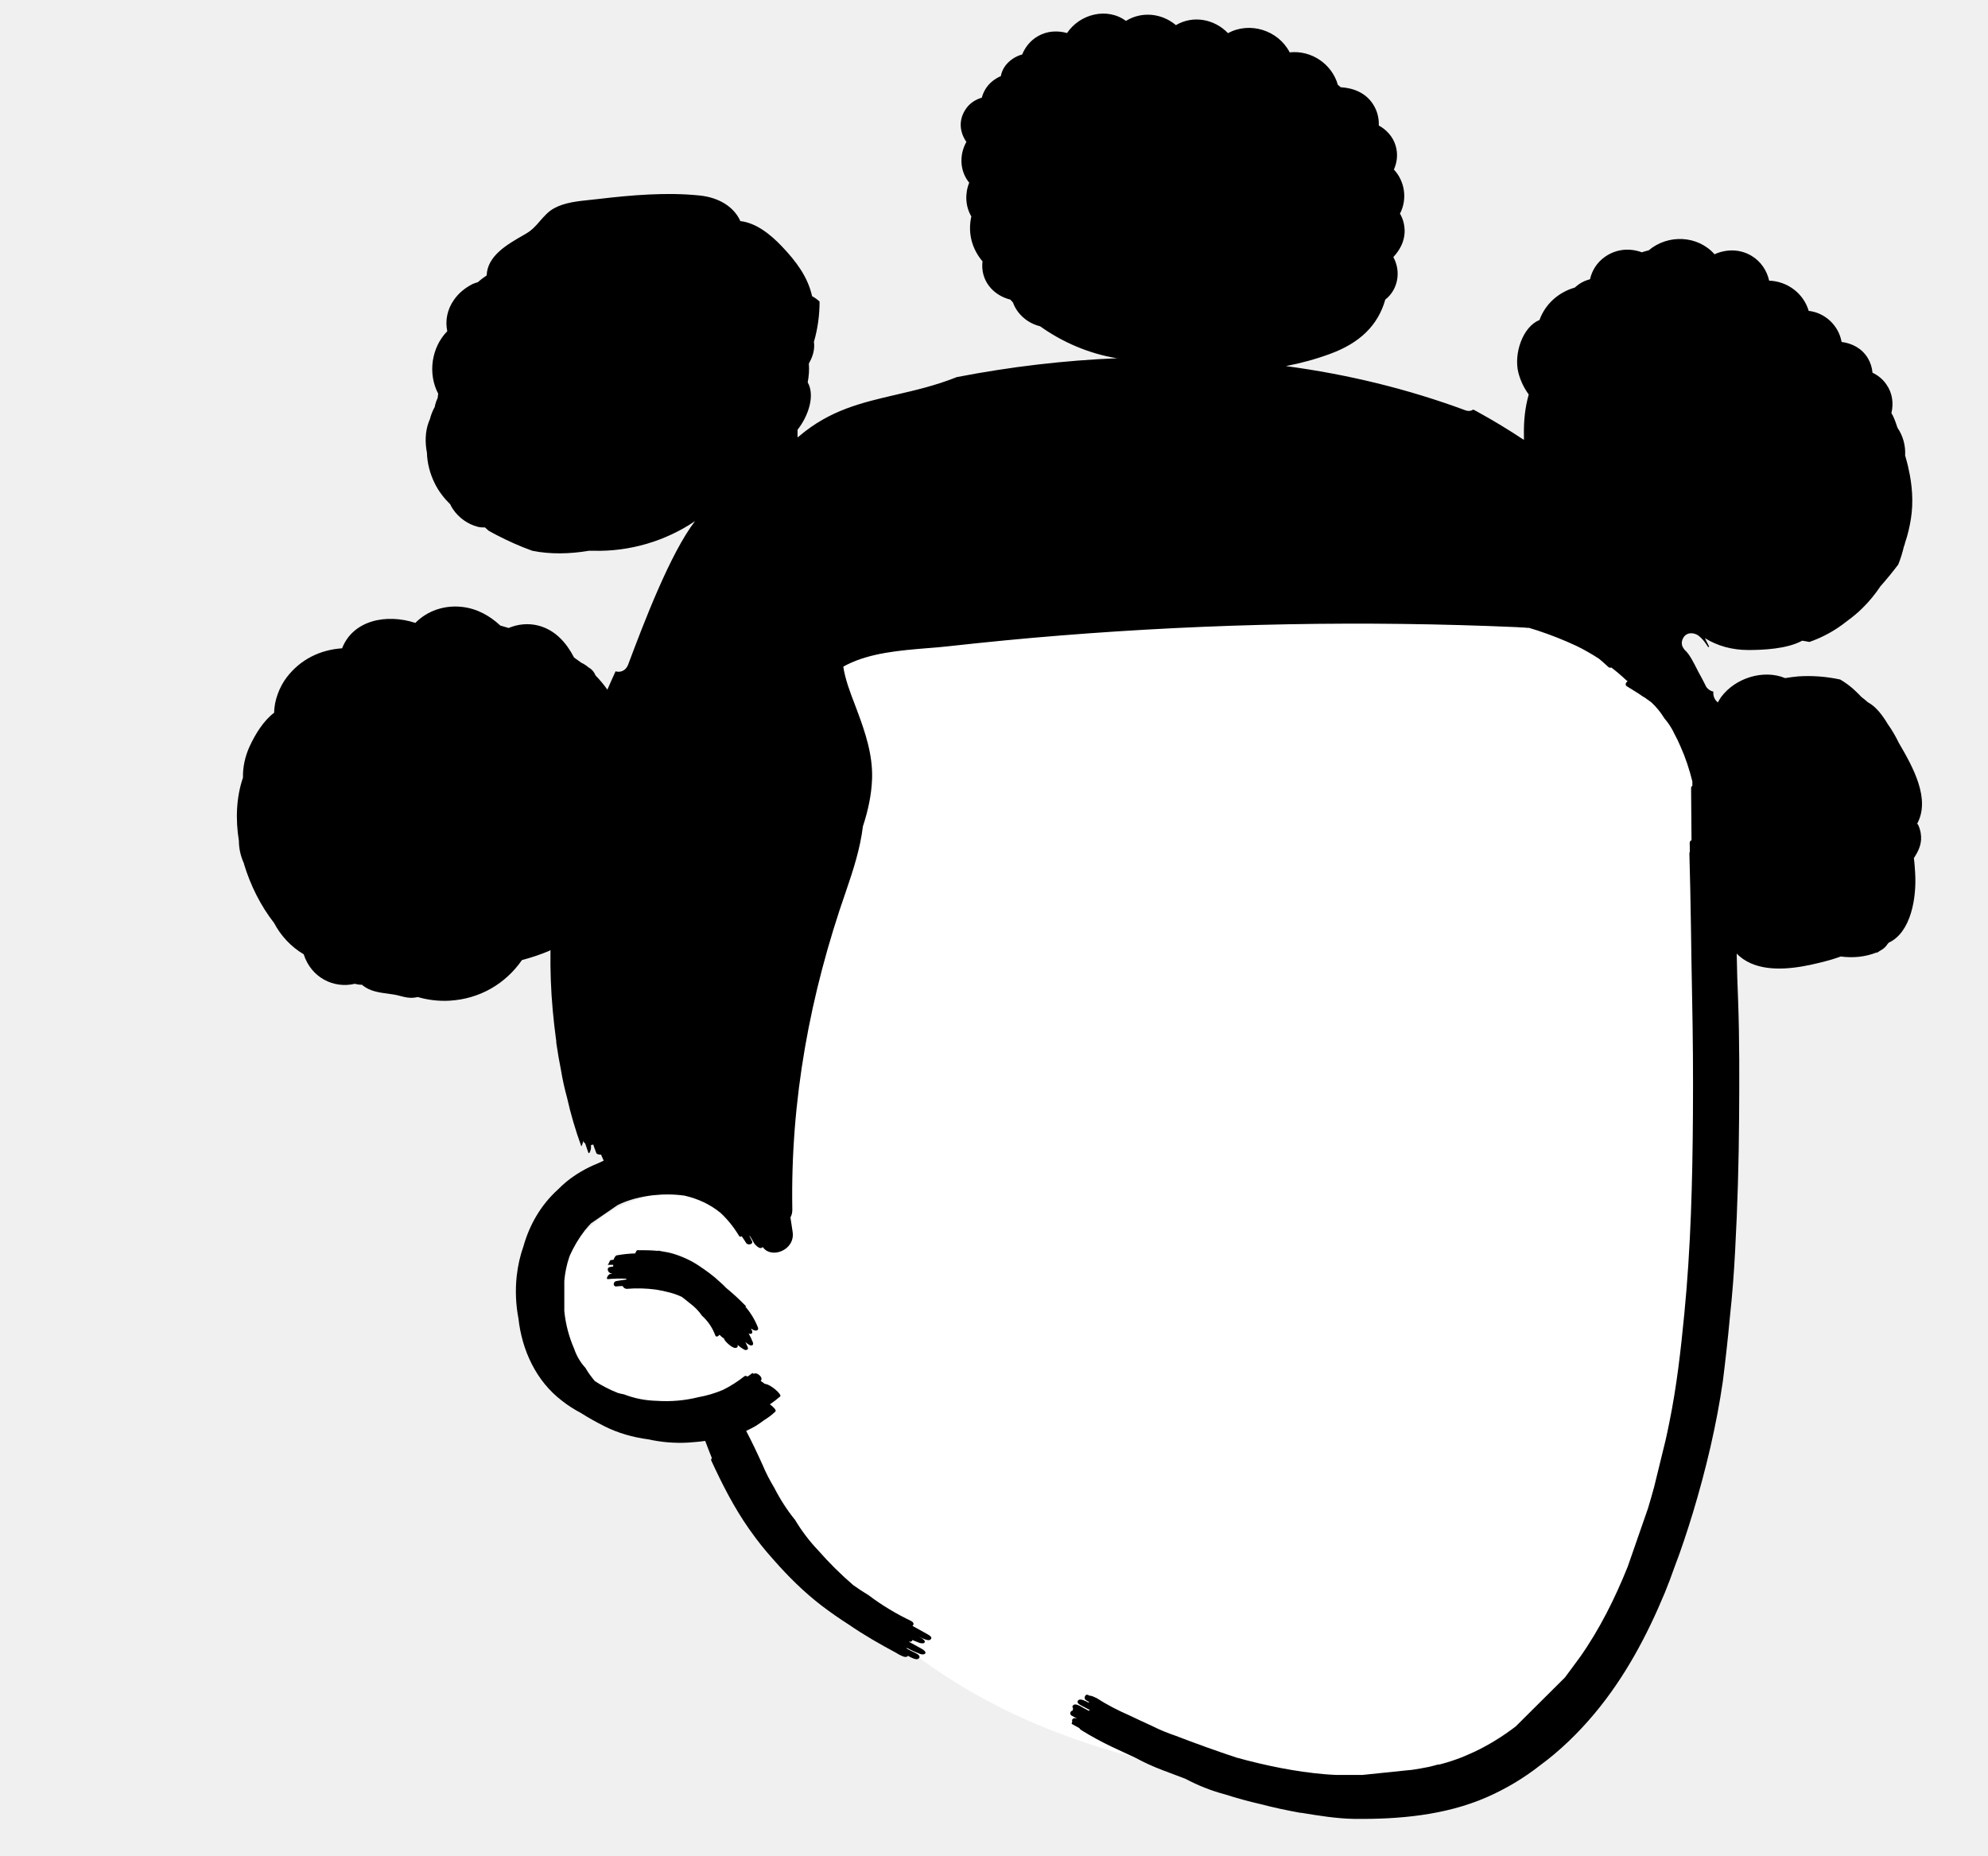
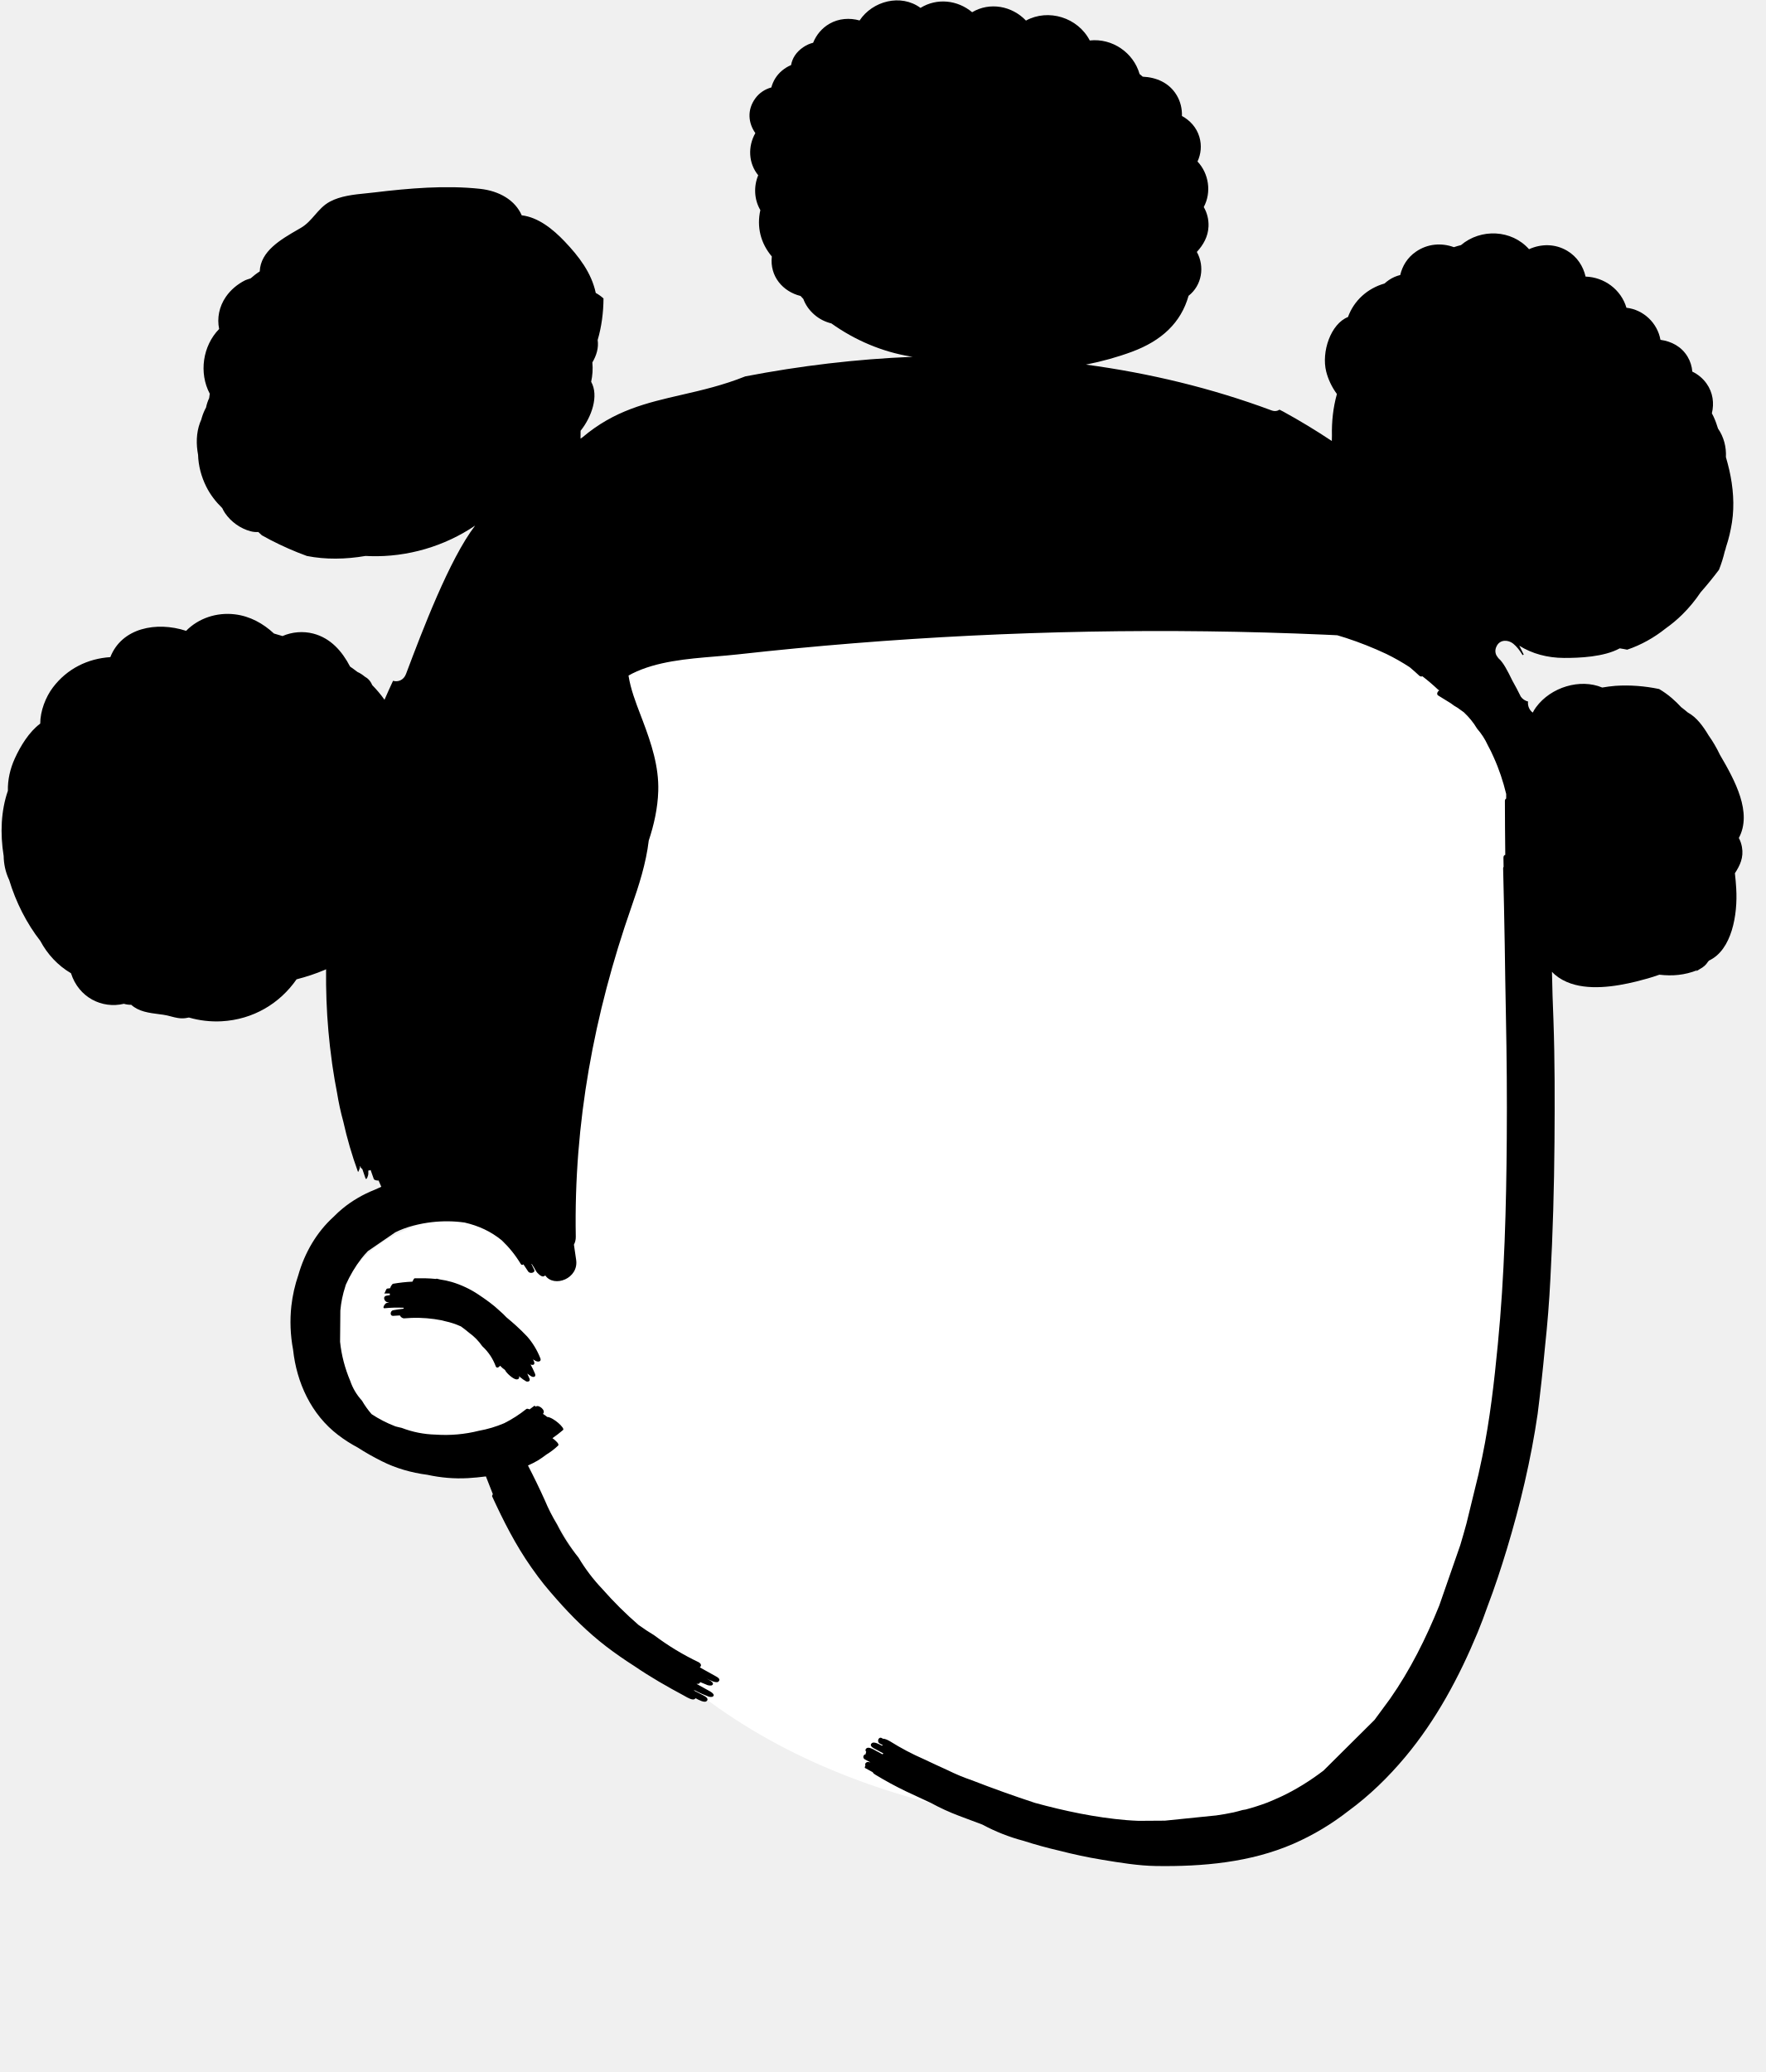
- <svg xmlns="http://www.w3.org/2000/svg" id="Layer_1" version="1.1" viewBox="0 0 140.81 131.41">
-   <defs>
-     <style>
-       .st0 {
-         fill: #fff;
-       }
- 
-       .st0, .st1 {
-         fill-rule: evenodd;
-       }
-     </style>
-   </defs>
-   <path class="st0" d="M118.93,48.76c-7.83-11.07-27.51-12.32-39.95-12.25-24.56-.2-29.7,27.97-30.99,47.71-2.62.44-5.17,1.36-6.9,3.41-2.1,2.5-2.83,6.8-.86,9.59,1.31,1.86,3.38,2.48,5.55,2.58,7.17-.68,8.64,5.69,12.17,10.48,9.06,12.22,24.76,16.18,39.16,16.24,4.89.13,10.78.5,13.91-4.1,9.89-17.11,10.11-39.81,10.72-59.2.08-4.96.06-10.22-2.82-14.48v.02Z" />
-   <path class="st1" d="M135.83,58.36c.1.19.17.4.21.62.13.72-.13,1.27-.48,1.8.05.37.07.73.09,1.05.11,1.78-.3,4.21-1.87,4.94-.03.03-.05.06-.08.09-.12.2-.31.37-.55.49l-.18.12s-.03.03-.05.04c0,0-.03.02-.04.03.02-.02.04-.04.06-.06,0-.01.03-.03.04-.04-.87.35-1.71.42-2.6.31-.55.2-1.11.35-1.58.46-1.46.36-3.35.65-4.77.03-.41-.18-.76-.42-1.02-.7.02,1.1.05,2.2.1,3.3.1,2.78.09,5.56.07,8.34-.02,3.13-.11,6.26-.28,9.39-.08,1.57-.2,3.14-.37,4.7-.14,1.52-.31,3.05-.5,4.56-.45,3.12-1.2,6.26-2.11,9.28-.4,1.31-.83,2.63-1.33,3.93-.21.6-.43,1.18-.67,1.77-1.27,3.06-2.84,6-4.97,8.55-1.16,1.39-2.45,2.64-3.88,3.69-1.15.9-2.4,1.65-3.77,2.25-2.94,1.28-6.23,1.57-9.42,1.53-1.21-.02-2.5-.23-3.71-.43h-.07c-.94-.17-1.89-.37-2.84-.62-.84-.19-1.66-.42-2.48-.68-.98-.26-1.92-.63-2.82-1.11l-1.59-.6c-.66-.25-1.31-.54-1.93-.88l-1.72-.8c-.71-.34-1.41-.72-2.09-1.14-.07-.04-.15-.1-.18-.17-.07-.04-.15-.08-.22-.12-.1-.06-.21-.11-.31-.17-.03,0,0-.1.03-.18-.03-.06-.03-.14.06-.2.06-.05.17-.04.27,0,0,0-.02,0-.02-.02-.04-.02-.08-.04-.11-.06-.08-.04-.16-.09-.24-.13-.12-.06-.14-.23-.03-.32.03-.02.07-.04.1-.04h0s0-.08.03-.15c-.06-.08-.08-.17.03-.25.14-.11.46.07.61.16.01,0,.02,0,.03.02.09.05.19.1.28.15.06.03.11.06.17.09,0-.02.03-.04.06-.06-.22-.12-.44-.23-.66-.35-.14-.07-.31-.22-.13-.36.14-.11.51.08.69.18.02-.02.05-.02.07-.03-.03-.02-.06-.03-.09-.05-.05-.03-.09-.05-.14-.08-.21-.12-.07-.49.15-.37.01,0,.03.02.04.02s.03.02.04.02c.15,0,.36.1.47.16h.02c.74.48,1.52.88,2.32,1.23.54.26,1.09.51,1.63.76.54.27,1.09.5,1.66.69,1.43.55,2.87,1.07,4.32,1.55,2.04.56,4.15,1,6.27,1.18.28.02.55.04.83.05h1.81c1.06-.11,2.13-.22,3.19-.33l.32-.03c.41-.06.81-.13,1.2-.21.21-.05.41-.1.62-.16.07,0,.14-.02.21-.03.5-.13.99-.29,1.48-.48.31-.13.62-.26.92-.4,1-.47,1.99-1.08,2.92-1.79.58-.58,1.16-1.16,1.75-1.74.58-.58,1.17-1.16,1.75-1.74l1.07-1.45c1.38-1.96,2.47-4.15,3.37-6.39l1.44-4.14c.15-.5.29-1,.43-1.5.27-1.12.55-2.24.82-3.35.09-.41.18-.82.26-1.23.52-2.54.81-5.11,1.06-7.69.46-4.69.58-9.39.61-14.1.02-2.81,0-5.63-.06-8.44-.03-1.63-.06-3.26-.08-4.89-.03-1.73-.06-3.46-.11-5.19,0-.04.01-.07.03-.1,0-.2,0-.41-.01-.61,0-.14.05-.19.13-.21-.01-1.23-.02-2.47-.03-3.7,0-.08.04-.13.09-.16v-.31c-.21-.86-.49-1.7-.85-2.5-.12-.29-.26-.57-.41-.85-.19-.41-.43-.79-.73-1.13-.25-.42-.56-.79-.91-1.12-.07-.05-.14-.1-.22-.16-.07-.05-.15-.1-.22-.16-.12-.06-.3-.18-.46-.3-.14-.09-.28-.17-.42-.26-.14-.09-.28-.17-.42-.26-.16-.09-.06-.3.06-.36h0s-.05-.03-.09-.06c-.34-.32-.7-.63-1.07-.91-.07.03-.14.02-.2-.03-.22-.2-.44-.4-.67-.59-.51-.33-1.04-.64-1.6-.91-.9-.42-1.81-.78-2.75-1.09-.18-.06-.37-.11-.55-.17l-.06-.02c-.11,0-.22,0-.33-.02-.18,0-.36-.02-.54-.03-10.76-.47-21.55-.27-32.29.59-2.65.21-5.29.47-7.92.76-.5.06-1.02.1-1.54.14-1.94.16-4.02.33-5.69,1.17-.09.05-.18.09-.26.14.14.92.49,1.83.83,2.71.05.13.1.27.15.4.58,1.55,1.11,3.13,1.06,4.81-.04,1.17-.29,2.29-.65,3.39-.19,1.57-.68,3.08-1.19,4.57-2.56,7.32-3.95,14.81-3.81,22.58,0,.21-.04.39-.13.54v.03c.05.33.1.66.15.99.21,1.31-1.52,1.96-2.11,1.09-.04.04-.1.07-.15.07-.15.01-.4-.23-.47-.35-.09-.17-.19-.34-.29-.5,0,0-.03-.01-.04-.02.03.06.06.13.09.19.03.07.07.14.1.2.1.21-.3.31-.42.12-.11-.17-.21-.33-.32-.48-.06.05-.13.06-.18-.02-.38-.63-.82-1.17-1.31-1.63-.76-.62-1.6-1-2.54-1.22-.75-.11-1.51-.11-2.25-.03-.85.1-1.74.31-2.51.7-.62.43-1.25.86-1.88,1.29-.15.16-.3.33-.44.5-.43.56-.78,1.16-1.07,1.8,0,.04-.02.08-.04.12-.18.54-.29,1.09-.34,1.65v2.14c.09.93.33,1.83.7,2.68.17.5.44.96.8,1.35.19.34.42.64.66.93.5.33,1.05.61,1.63.84.14.04.28.08.43.1.75.29,1.52.44,2.32.46,1.01.07,2-.02,2.97-.26.6-.11,1.18-.28,1.74-.52.54-.27,1.04-.59,1.52-.97.05-.03.13-.01.22.03.02-.01.04-.03.05-.04.09-.06.17-.12.26-.19.05-.03.09,0,.11.05l.03-.02c.19-.13.7.27.47.51.1.06.2.14.29.21.41.02,1.25.77,1.09.89-.23.2-.48.39-.73.56.22.16.51.42.38.52-.24.23-.51.43-.79.6-.19.14-.38.28-.59.41-.22.13-.45.24-.68.35.41.78.79,1.58,1.15,2.38.24.57.52,1.12.84,1.65.41.81.9,1.57,1.47,2.27.47.78,1.01,1.5,1.64,2.16.77.88,1.6,1.7,2.48,2.46.35.25.71.49,1.08.71.95.72,1.97,1.33,3.04,1.84.13.07.23.22.08.34h0c.35.2.71.4,1.06.59h0c.14.08.41.23.2.39-.14.11-.56-.09-.82-.22.04.02.07.04.11.06h0c.11.06.5.27.24.41-.14.02-.27,0-.4-.07-.13-.05-.27-.1-.4-.16,0,.04-.02.08-.09.12-.05,0-.11,0-.16,0,.29.16.58.32.87.48.09.05.49.27.22.41-.13.03-.26,0-.38-.06-.22-.08-.44-.18-.65-.29-.05-.03-.1-.05-.15-.08-.04,0-.08,0-.11,0,.23.12.47.25.71.36.14.07.38.23.17.39-.14.11-.52-.08-.74-.21,0,.02-.03.03-.05.05-.15.11-.49-.09-.67-.19-.02,0-.05-.03-.06-.04-1.18-.63-2.32-1.28-3.41-2.03-.67-.43-1.32-.88-1.96-1.37-1.22-.94-2.33-2.04-3.35-3.2-.7-.79-1.07-1.24-1.75-2.2-1.08-1.54-1.9-3.16-2.69-4.87,0-.03,0-.09.05-.16-.16-.4-.32-.8-.47-1.21-.41.06-.82.09-1.23.12-.96.05-1.89-.03-2.79-.23-1.09-.14-2.17-.45-3.12-.93-.57-.29-1.12-.59-1.65-.93-.47-.25-.92-.53-1.35-.87-1.84-1.4-2.84-3.58-3.09-5.84-.19-1-.23-2.02-.12-3.01.08-.72.24-1.43.48-2.11.43-1.52,1.24-2.92,2.42-3.99.2-.2.4-.39.62-.57.65-.53,1.39-.96,2.18-1.28.15-.07.31-.14.46-.21l-.19-.43c-.07.02-.3-.02-.33-.1-.05-.13-.09-.25-.14-.38-.03-.08-.06-.16-.08-.24-.04.03-.1.04-.16.04v.24c0,.07-.13.5-.2.27-.04-.12-.09-.25-.13-.38-.03-.08-.05-.16-.08-.24-.06-.04-.1-.08-.12-.14,0-.02,0-.04-.02-.06h0v.07s-.12.39-.14.32c-.41-1.13-.75-2.28-1.01-3.45-.18-.64-.32-1.3-.43-1.96-.12-.59-.22-1.19-.31-1.79l-.02-.15v-.04c0-.06,0-.13-.02-.19-.09-.68-.17-1.36-.23-2.05-.13-1.41-.18-2.83-.16-4.25-.02,0-.04.02-.06.03,0,0-.02.01-.03.02-.62.26-1.27.48-1.93.65-1.14,1.65-2.96,2.76-5.15,2.88-.74.04-1.51-.05-2.23-.26-.07.02-.15.03-.23.04-.37.05-.68-.03-.99-.11-.18-.05-.35-.09-.55-.12-.07,0-.14-.02-.21-.03-.78-.1-1.45-.19-1.97-.65-.18,0-.34-.02-.5-.07-1.5.36-3.1-.43-3.63-2.09-.9-.53-1.62-1.31-2.1-2.22-.93-1.19-1.67-2.65-2.13-4.18v-.02s0-.02-.01-.03c-.23-.51-.35-1.05-.35-1.59-.25-1.55-.18-3.1.29-4.47-.02-.74.15-1.51.47-2.21.39-.85.98-1.82,1.74-2.39,0-.87.38-1.83.87-2.48.98-1.3,2.4-1.98,3.94-2.08.78-2,3.15-2.47,5.19-1.8.85-.87,2.09-1.28,3.33-1.13,1.05.12,1.95.63,2.69,1.32.2.06.39.11.59.17.65-.28,1.41-.35,2.1-.17,1.2.31,1.99,1.22,2.53,2.26.17.12.34.24.51.37.18.08.35.19.5.32.22.12.4.31.51.58.31.32.59.65.84,1.01.19-.44.38-.87.58-1.3.33.1.72-.03.89-.47l.04-.11c1.05-2.79,2.93-7.76,4.7-10.06-2.09,1.42-4.65,2.17-7.18,2.1-.11,0-.22,0-.33,0-1.36.23-2.75.26-4.02,0-.86-.31-1.69-.68-2.5-1.1-.2-.1-.39-.21-.59-.32-.06-.05-.12-.11-.18-.16-.02-.02-.05-.04-.07-.07-.17,0-.34,0-.53-.05-.7-.18-1.35-.65-1.75-1.25-.08-.11-.14-.23-.19-.34-.44-.43-.82-.92-1.1-1.49-.33-.67-.53-1.41-.55-2.16-.14-.73-.13-1.49.13-2.19.02-.05.04-.09.06-.14.01-.03.02-.06.03-.08,0-.02.01-.04.02-.06,0-.03.01-.06.02-.09.08-.25.17-.47.29-.68.04-.22.11-.43.21-.64.01-.1.02-.2.04-.3-.75-1.42-.49-3.28.64-4.43-.16-.75,0-1.54.46-2.2.33-.49.8-.87,1.33-1.14.05-.03.2-.08.37-.13.19-.17.4-.33.63-.48.05-1.39,1.44-2.19,2.65-2.88.06-.03.12-.07.17-.1.39-.23.68-.55.96-.88.3-.34.6-.69,1.02-.91.74-.4,1.65-.49,2.51-.58.19-.02.38-.04.56-.06,2.36-.28,4.87-.5,7.24-.25,1.32.14,2.4.78,2.86,1.81,1.13.13,2.14.95,2.94,1.79,1,1.05,1.84,2.16,2.14,3.53.19.1.37.23.53.38,0,.97-.13,1.93-.4,2.85.08.55-.09,1.07-.36,1.54.04.45,0,.89-.08,1.33.54.96.03,2.41-.72,3.36v.54s.08-.05.12-.09c2.18-1.85,4.4-2.36,6.8-2.92,1.38-.32,2.83-.65,4.36-1.26,3.77-.73,7.62-1.19,11.48-1.34h-.07s-.06,0-.09,0c-1.95-.32-3.82-1.12-5.42-2.26-.43-.11-.83-.3-1.19-.62-.35-.31-.59-.67-.73-1.06-.06-.07-.13-.14-.19-.21-1.21-.3-2.13-1.34-1.97-2.71-.76-.9-1.05-2.02-.79-3.18-.43-.72-.46-1.63-.15-2.39-.67-.81-.72-1.97-.2-2.89-.48-.68-.59-1.58,0-2.39.28-.38.67-.62,1.09-.74.12-.44.36-.85.74-1.16.2-.16.4-.28.61-.37.08-.45.34-.88.83-1.22.22-.15.45-.25.68-.31.22-.53.59-1,1.12-1.3.64-.37,1.38-.41,2.06-.22.89-1.34,2.83-1.85,4.17-.86,1.12-.69,2.53-.55,3.54.3,1.22-.72,2.73-.43,3.69.57,1.53-.84,3.55-.22,4.37,1.36,1.55-.17,3,.84,3.41,2.3.07.05.13.11.2.17h.02c.93.06,1.81.42,2.32,1.28.26.43.38.93.36,1.43.55.3,1,.79,1.19,1.42.18.6.11,1.18-.12,1.7.77.82.97,2.09.43,3.12.23.39.34.84.33,1.32-.03.7-.35,1.27-.8,1.76.56,1.01.34,2.3-.57,3.01-.52,1.85-1.84,3.08-3.87,3.83-1.02.38-2.08.67-3.17.88,4.34.58,8.61,1.61,12.71,3.13.22.08.41.05.56-.05l.12.06c.05.03.1.05.15.08,1.13.62,2.24,1.29,3.32,2.01v-.36c-.02-.98.08-1.94.34-2.86-.34-.46-.59-.99-.73-1.53-.35-1.35.31-3.28,1.49-3.74.41-1.14,1.35-1.97,2.5-2.3.09-.08.19-.16.3-.24.24-.17.51-.28.78-.35.14-.62.49-1.19,1.06-1.59.81-.57,1.77-.63,2.61-.32.16-.05.32-.1.49-.14,1.36-1.15,3.47-1.07,4.66.28.82-.37,1.78-.39,2.62.11.67.4,1.09,1.05,1.25,1.76,1.27.04,2.43.88,2.8,2.14,1.17.13,2.13,1.05,2.33,2.2.75.1,1.44.45,1.86,1.15.19.32.3.67.33,1.03.38.18.72.45.97.81.45.63.53,1.36.37,2.05.02.03.03.06.05.09.02.04.05.09.07.13.12.26.22.54.31.82.39.57.58,1.26.54,1.96.08.29.17.59.23.89.27,1.16.37,2.4.18,3.59-.09.57-.22,1.14-.41,1.69-.02.1-.05.2-.09.29-.1.43-.23.86-.4,1.27-.4.53-.82,1.04-1.26,1.54-.37.55-.79,1.07-1.27,1.54-.34.34-.72.65-1.12.94-.8.64-1.69,1.13-2.64,1.46-.17-.04-.34-.06-.51-.09-1.08.59-2.78.66-3.82.66-1.14,0-2.19-.29-3.07-.84.1.2.2.4.3.6-.03.01-.05.03-.07.04-.19-.31-.4-.59-.65-.79-.34-.27-.88-.3-1.12.14,0,0,0,.02-.01.02-.12.23-.11.46-.01.64.04.05.07.1.1.15h0s.02.03.03.04h0c.32.26.64.9.95,1.52.2.36.4.73.58,1.1.11.16.3.29.5.33-.04.3.1.61.32.76.06-.12.13-.24.22-.37,1.02-1.38,3.03-1.98,4.54-1.35.3-.05.6-.09.91-.12,1-.07,2.01.01,2.99.22.31.18.6.39.87.62.23.2.44.41.64.62.15.12.31.24.45.37.6.32,1.05.95,1.42,1.56.3.42.55.86.78,1.33,1.04,1.77,2.23,3.96,1.3,5.7v.06ZM52.78,92.53c.38.44.68.93.89,1.46.09.17-.02.28-.19.25-.08-.01-.19-.07-.29-.14,0,.02.02.04.03.06,0,.02.02.04.03.06.09.18,0,.31-.2.24,0,0-.02-.01-.03-.02.11.19.21.39.29.6.09.18,0,.31-.2.24-.11-.06-.21-.13-.31-.21,0,.03.02.05.04.08.03.07.07.14.1.22.1.19,0,.28-.2.24-.16-.09-.31-.19-.44-.31,0-.01-.03-.02-.04-.03,0,0,0-.01-.02-.02.06.15-.05.25-.21.22-.22-.04-.63-.41-.73-.6v-.04c-.12-.08-.24-.19-.34-.29-.08.11-.22.19-.29.06-.2-.54-.51-1.01-.94-1.4-.24-.35-.54-.65-.88-.9-.19-.16-.38-.31-.57-.45-.35-.16-.71-.28-1.09-.36-.04-.01-.09-.02-.13-.03-.03,0-.07-.02-.1-.03h-.03l-.48-.09c-.69-.09-1.38-.11-2.06-.05-.12,0-.24-.09-.29-.2-.15,0-.31.01-.46.03-.25,0-.2-.35,0-.38.24-.04.48-.08.72-.11v-.06c-.43-.02-.87-.01-1.3.03-.19,0,.04-.34.14-.36.02,0,.05,0,.07-.01.02,0,.05,0,.07-.01v-.02h0c-.26.01-.44-.4-.13-.46.04,0,.07-.01.11-.02.04,0,.08-.01.12-.02,0-.04-.02-.08,0-.11h-.4s.07-.08.1-.16.07-.17.12-.18c.03,0,.06,0,.09-.01.04,0,.08-.01.12-.02,0-.09.14-.29.19-.3.45-.08.89-.13,1.33-.14.04-.1.1-.23.16-.23.5,0,.97,0,1.45.05.02-.01.04-.02.05-.02.08.02.15.04.23.05.26.04.53.09.8.17.63.19,1.27.48,1.82.85.52.35,1.03.71,1.48,1.14.16.14.31.28.45.43.23.19.45.38.67.58.26.24.52.49.76.74h-.07Z" />
+ <svg xmlns="http://www.w3.org/2000/svg" width="121" height="142" viewBox="0 0 121 142" fill="none">
+   <path fill-rule="evenodd" clip-rule="evenodd" d="M102.278 47.826C94.447 36.756 74.769 35.509 62.331 35.579C37.77 35.375 32.627 63.55 31.345 83.293C28.725 83.737 26.177 84.649 24.448 86.703C22.343 89.205 21.616 93.5 23.59 96.298C24.901 98.156 26.97 98.777 29.135 98.88C36.305 98.197 37.776 104.575 41.307 109.358C50.368 121.575 66.067 125.538 80.464 125.599C85.355 125.728 91.246 126.095 94.378 121.503C104.27 104.391 104.485 81.698 105.095 62.306C105.179 57.342 105.158 52.087 102.278 47.826Z" fill="white" />
+   <path fill-rule="evenodd" clip-rule="evenodd" d="M119.179 57.428C119.278 57.615 119.352 57.823 119.392 58.049C119.521 58.766 119.257 59.314 118.909 59.846C118.955 60.218 118.98 60.577 119 60.894C119.11 62.67 118.702 65.106 117.133 65.831C117.108 65.86 117.084 65.889 117.058 65.918C116.937 66.115 116.752 66.285 116.509 66.41C116.448 66.452 116.387 66.491 116.326 66.525C116.31 66.539 116.292 66.552 116.275 66.564C116.263 66.573 116.25 66.582 116.238 66.592C116.257 66.572 116.275 66.551 116.294 66.531C116.308 66.516 116.321 66.501 116.335 66.487C115.466 66.832 114.628 66.903 113.733 66.799C113.179 66.998 112.625 67.147 112.157 67.263C110.696 67.623 108.812 67.911 107.388 67.297C106.974 67.118 106.629 66.882 106.371 66.599C106.392 67.699 106.425 68.798 106.472 69.898C106.57 72.678 106.565 75.456 106.544 78.239C106.52 81.37 106.432 84.503 106.263 87.631C106.185 89.203 106.059 90.772 105.89 92.336C105.748 93.86 105.582 95.382 105.389 96.898C104.936 100.017 104.188 103.16 103.276 106.175C102.879 107.483 102.444 108.808 101.95 110.102C101.741 110.697 101.521 111.285 101.281 111.868C100.015 114.923 98.438 117.871 96.308 120.417C95.144 121.806 93.859 123.055 92.425 124.105C91.273 125.001 90.026 125.759 88.656 126.356C85.711 127.641 82.424 127.93 79.239 127.883C78.025 127.866 76.737 127.652 75.532 127.452L75.459 127.439C74.518 127.285 73.566 127.079 72.623 126.837C71.787 126.643 70.96 126.418 70.146 126.155C69.165 125.897 68.225 125.524 67.329 125.043L65.743 124.448C65.08 124.2 64.437 123.903 63.812 123.564L62.088 122.761C61.373 122.417 60.677 122.04 59.998 121.626C59.927 121.588 59.846 121.524 59.815 121.453C59.742 121.412 59.668 121.372 59.594 121.332C59.491 121.277 59.388 121.221 59.285 121.163C59.257 121.149 59.278 121.066 59.316 120.986C59.285 120.922 59.29 120.851 59.376 120.787C59.44 120.737 59.542 120.751 59.649 120.784C59.639 120.777 59.632 120.77 59.625 120.763C59.587 120.743 59.55 120.722 59.513 120.702C59.432 120.66 59.353 120.617 59.274 120.573C59.155 120.509 59.136 120.343 59.248 120.256C59.278 120.232 59.314 120.22 59.35 120.218C59.348 120.218 59.347 120.217 59.346 120.217C59.345 120.216 59.344 120.215 59.343 120.215C59.321 120.201 59.338 120.135 59.369 120.061C59.309 119.985 59.29 119.893 59.395 119.812C59.538 119.7 59.859 119.884 60.009 119.97C60.021 119.976 60.031 119.983 60.041 119.988C60.134 120.04 60.228 120.089 60.322 120.139C60.379 120.169 60.436 120.199 60.492 120.23C60.501 120.208 60.52 120.189 60.551 120.17C60.33 120.054 60.112 119.936 59.893 119.817C59.758 119.746 59.582 119.597 59.761 119.457C59.903 119.343 60.271 119.538 60.447 119.637C60.468 119.62 60.492 119.613 60.52 119.609C60.49 119.591 60.458 119.575 60.427 119.558C60.38 119.533 60.333 119.508 60.288 119.481C60.074 119.362 60.219 118.992 60.44 119.116C60.453 119.124 60.466 119.132 60.479 119.139C60.492 119.147 60.505 119.155 60.518 119.163C60.669 119.15 60.878 119.267 60.986 119.327L61.002 119.336C61.746 119.803 62.52 120.211 63.323 120.561C63.864 120.817 64.408 121.071 64.954 121.317C65.491 121.583 66.044 121.813 66.612 122.007C68.039 122.562 69.481 123.078 70.937 123.557C72.977 124.114 75.088 124.562 77.206 124.738C77.482 124.759 77.757 124.778 78.033 124.787C78.333 124.785 78.633 124.783 78.933 124.781C79.236 124.78 79.538 124.778 79.84 124.775C80.903 124.666 81.966 124.558 83.026 124.45L83.35 124.418C83.759 124.361 84.158 124.29 84.552 124.207C84.759 124.157 84.965 124.105 85.169 124.045C85.241 124.036 85.312 124.022 85.383 124.01C85.884 123.877 86.376 123.718 86.868 123.534C87.176 123.408 87.483 123.275 87.787 123.135C88.791 122.668 89.779 122.052 90.71 121.346C91.292 120.767 91.874 120.189 92.456 119.611C93.04 119.032 93.624 118.452 94.208 117.871L95.275 116.421C96.652 114.456 97.742 112.266 98.647 110.031L100.086 105.893C100.236 105.395 100.378 104.897 100.514 104.397C100.787 103.279 101.06 102.16 101.333 101.044C101.423 100.634 101.511 100.226 101.597 99.818C102.121 97.28 102.411 94.704 102.661 92.127C103.117 87.439 103.24 82.737 103.273 78.03C103.295 75.217 103.271 72.403 103.214 69.592C103.181 67.962 103.157 66.331 103.133 64.701C103.102 62.97 103.069 61.238 103.024 59.508C103.022 59.47 103.036 59.437 103.055 59.408C103.05 59.204 103.048 59 103.045 58.794C103.043 58.659 103.095 58.6 103.171 58.588C103.157 57.353 103.147 56.121 103.145 54.888C103.145 54.808 103.183 54.756 103.233 54.725V54.412C103.026 53.554 102.746 52.713 102.383 51.911C102.259 51.622 102.121 51.34 101.969 51.065C101.782 50.653 101.537 50.279 101.238 49.935C100.989 49.515 100.682 49.143 100.326 48.811C100.254 48.759 100.181 48.707 100.108 48.655C100.035 48.603 99.962 48.551 99.889 48.498C99.768 48.434 99.59 48.323 99.433 48.195C99.292 48.109 99.151 48.022 99.01 47.934C98.87 47.847 98.729 47.76 98.588 47.674C98.424 47.588 98.531 47.375 98.647 47.318V47.311C98.621 47.299 98.592 47.285 98.561 47.259C98.219 46.937 97.863 46.633 97.493 46.349C97.426 46.375 97.348 46.365 97.288 46.316C97.07 46.112 96.847 45.915 96.619 45.725C96.108 45.391 95.574 45.086 95.016 44.815C94.12 44.394 93.204 44.031 92.263 43.723C92.081 43.663 91.897 43.608 91.713 43.554L91.653 43.537C91.543 43.532 91.432 43.526 91.321 43.52C91.143 43.511 90.965 43.502 90.786 43.495C80.025 43.024 69.235 43.221 58.498 44.086C55.853 44.299 53.211 44.553 50.574 44.847C50.077 44.902 49.558 44.946 49.03 44.99C47.091 45.151 45.014 45.324 43.338 46.158C43.248 46.203 43.162 46.251 43.078 46.3C43.222 47.224 43.57 48.13 43.907 49.01C43.958 49.143 44.009 49.276 44.059 49.409C44.644 50.958 45.168 52.537 45.116 54.215C45.08 55.384 44.828 56.509 44.465 57.608C44.279 59.176 43.789 60.69 43.27 62.177C40.713 69.494 39.321 76.986 39.464 84.754C39.468 84.962 39.419 85.143 39.337 85.298L39.341 85.329C39.386 85.658 39.432 85.988 39.485 86.316C39.699 87.625 37.969 88.276 37.372 87.409C37.332 87.448 37.276 87.475 37.225 87.48C37.073 87.494 36.824 87.245 36.752 87.131C36.66 86.96 36.562 86.795 36.458 86.636C36.444 86.629 36.432 86.624 36.42 86.619C36.451 86.684 36.483 86.749 36.514 86.814C36.548 86.882 36.581 86.949 36.612 87.015C36.717 87.224 36.316 87.326 36.197 87.133C36.09 86.965 35.983 86.804 35.876 86.65C35.814 86.695 35.745 86.707 35.7 86.633C35.318 86.003 34.876 85.463 34.392 85.003C33.63 84.382 32.796 84.005 31.848 83.785C31.103 83.678 30.338 83.673 29.599 83.758C28.752 83.858 27.858 84.069 27.091 84.455C26.467 84.884 25.84 85.313 25.213 85.742C25.058 85.903 24.911 86.072 24.773 86.247C24.339 86.809 23.99 87.409 23.702 88.046C23.691 88.086 23.679 88.127 23.667 88.165C23.491 88.7 23.377 89.25 23.327 89.814C23.324 90.171 23.321 90.527 23.318 90.883C23.315 91.239 23.312 91.595 23.308 91.952C23.403 92.879 23.641 93.779 24.004 94.635C24.175 95.14 24.443 95.59 24.807 95.988C25.002 96.325 25.222 96.63 25.469 96.915C25.971 97.247 26.517 97.529 27.099 97.752C27.241 97.79 27.384 97.827 27.528 97.856C28.276 98.143 29.051 98.297 29.851 98.318C30.863 98.387 31.853 98.299 32.822 98.055C33.42 97.948 34 97.775 34.56 97.536C35.097 97.266 35.603 96.941 36.076 96.562C36.128 96.529 36.206 96.548 36.292 96.59C36.31 96.577 36.328 96.564 36.346 96.551C36.433 96.488 36.519 96.426 36.603 96.358C36.65 96.325 36.693 96.365 36.715 96.408L36.743 96.386C36.931 96.258 37.446 96.659 37.213 96.896C37.313 96.958 37.413 97.031 37.503 97.107C37.916 97.124 38.75 97.882 38.593 98.001C38.36 98.202 38.116 98.387 37.866 98.562C38.087 98.726 38.377 98.979 38.242 99.081C37.999 99.311 37.736 99.51 37.455 99.681C37.266 99.825 37.071 99.963 36.867 100.089C36.646 100.219 36.42 100.33 36.187 100.435C36.593 101.219 36.98 102.011 37.341 102.816C37.581 103.388 37.859 103.94 38.18 104.471C38.588 105.279 39.078 106.037 39.65 106.744C40.115 107.526 40.662 108.244 41.286 108.901C42.058 109.777 42.887 110.602 43.768 111.365C44.119 111.614 44.478 111.856 44.851 112.079C45.803 112.795 46.817 113.408 47.893 113.92C48.019 113.989 48.119 114.141 47.971 114.259C47.969 114.26 47.967 114.261 47.965 114.262C47.962 114.263 47.96 114.264 47.957 114.266C48.309 114.466 48.663 114.662 49.019 114.857L49.031 114.863C49.174 114.941 49.44 115.084 49.233 115.252C49.095 115.366 48.67 115.162 48.416 115.03C48.451 115.049 48.489 115.07 48.527 115.091C48.531 115.093 48.535 115.096 48.54 115.098C48.645 115.155 49.044 115.368 48.779 115.506C48.639 115.53 48.506 115.506 48.378 115.437C48.245 115.387 48.112 115.333 47.981 115.276C47.986 115.319 47.962 115.359 47.893 115.392C47.839 115.402 47.786 115.402 47.734 115.397C48.024 115.561 48.313 115.722 48.606 115.88C48.691 115.926 49.095 116.148 48.829 116.286C48.698 116.312 48.572 116.291 48.451 116.224C48.23 116.141 48.012 116.044 47.8 115.937C47.751 115.909 47.701 115.883 47.651 115.854C47.613 115.854 47.575 115.85 47.537 115.843C47.77 115.968 48.005 116.089 48.242 116.208C48.382 116.283 48.617 116.437 48.416 116.594C48.276 116.701 47.898 116.509 47.675 116.383C47.66 116.4 47.644 116.418 47.62 116.437C47.474 116.548 47.128 116.348 46.954 116.248C46.929 116.234 46.908 116.221 46.891 116.212C45.713 115.582 44.575 114.93 43.481 114.183C42.811 113.755 42.158 113.304 41.519 112.814C40.296 111.87 39.184 110.773 38.166 109.616C37.47 108.825 37.092 108.379 36.418 107.419C35.335 105.874 34.518 104.262 33.732 102.553C33.72 102.527 33.743 102.461 33.779 102.395C33.618 101.999 33.461 101.598 33.304 101.183C32.896 101.238 32.485 101.276 32.079 101.3C31.122 101.354 30.193 101.269 29.293 101.072C28.203 100.932 27.125 100.624 26.17 100.141C25.598 99.854 25.047 99.548 24.524 99.207C24.056 98.958 23.605 98.674 23.173 98.342C21.332 96.939 20.332 94.76 20.088 92.499C19.9 91.504 19.86 90.48 19.971 89.492C20.052 88.774 20.214 88.063 20.449 87.378C20.883 85.858 21.693 84.453 22.866 83.389C23.064 83.187 23.27 82.995 23.491 82.815C24.144 82.282 24.885 81.853 25.674 81.54C25.826 81.467 25.98 81.398 26.134 81.334L25.947 80.903C25.88 80.921 25.65 80.884 25.621 80.803C25.575 80.676 25.53 80.548 25.485 80.42C25.457 80.34 25.429 80.259 25.401 80.18C25.358 80.206 25.303 80.22 25.244 80.222V80.462C25.246 80.53 25.116 80.957 25.044 80.734C24.999 80.61 24.957 80.483 24.915 80.357C24.888 80.276 24.861 80.196 24.833 80.116C24.773 80.078 24.728 80.033 24.712 79.981C24.705 79.959 24.698 79.938 24.688 79.917C24.686 79.915 24.683 79.915 24.68 79.914C24.677 79.914 24.674 79.913 24.671 79.912V79.985C24.674 80.03 24.555 80.372 24.534 80.305C24.123 79.177 23.788 78.025 23.527 76.854C23.349 76.21 23.209 75.558 23.102 74.897C22.985 74.302 22.883 73.704 22.795 73.103L22.774 72.953C22.773 72.947 22.771 72.941 22.77 72.936C22.769 72.931 22.768 72.926 22.767 72.92C22.76 72.856 22.753 72.79 22.743 72.726C22.648 72.046 22.57 71.363 22.51 70.676C22.384 69.263 22.334 67.843 22.349 66.426C22.329 66.433 22.311 66.443 22.293 66.452C22.281 66.458 22.27 66.463 22.259 66.469C21.642 66.731 20.99 66.945 20.326 67.116C19.185 68.761 17.363 69.875 15.18 69.992C14.441 70.032 13.666 69.942 12.948 69.734C12.873 69.751 12.796 69.765 12.717 69.775C12.342 69.824 12.04 69.744 11.728 69.661C11.553 69.615 11.374 69.567 11.178 69.541C11.107 69.532 11.037 69.523 10.968 69.514C10.183 69.413 9.514 69.328 8.993 68.861C8.818 68.865 8.651 68.84 8.492 68.793C6.99 69.152 5.393 68.359 4.865 66.698C3.963 66.171 3.245 65.389 2.762 64.482C1.832 63.292 1.089 61.834 0.627 60.301C0.625 60.295 0.622 60.289 0.619 60.284C0.614 60.275 0.61 60.267 0.606 60.258C0.372 59.751 0.26 59.208 0.251 58.664C0.002 57.112 0.067 55.559 0.541 54.193C0.521 53.453 0.695 52.682 1.014 51.982C1.401 51.133 1.991 50.157 2.757 49.591C2.758 48.722 3.133 47.764 3.624 47.115C4.604 45.819 6.024 45.134 7.562 45.035C8.344 43.035 10.713 42.567 12.756 43.233C13.605 42.368 14.848 41.954 16.089 42.101C17.138 42.226 18.035 42.727 18.777 43.417C18.973 43.472 19.168 43.531 19.363 43.591C20.013 43.306 20.771 43.242 21.465 43.42C22.667 43.73 23.451 44.639 23.994 45.682C24.167 45.801 24.336 45.923 24.501 46.052C24.683 46.133 24.847 46.241 24.997 46.368C25.214 46.484 25.398 46.674 25.51 46.949C25.817 47.264 26.102 47.598 26.354 47.956C26.543 47.52 26.737 47.087 26.939 46.657C27.266 46.756 27.662 46.628 27.827 46.192L27.869 46.081C28.922 43.291 30.797 38.324 32.566 36.019C30.474 37.44 27.92 38.189 25.383 38.114C25.275 38.11 25.165 38.106 25.055 38.1C23.691 38.335 22.306 38.356 21.034 38.102C20.178 37.792 19.343 37.422 18.535 37.004C18.338 36.902 18.143 36.794 17.949 36.686C17.888 36.635 17.83 36.58 17.773 36.524C17.75 36.502 17.727 36.481 17.704 36.459C17.537 36.471 17.362 36.458 17.176 36.409C16.476 36.224 15.829 35.76 15.422 35.162C15.347 35.051 15.286 34.937 15.232 34.821C14.791 34.391 14.41 33.904 14.129 33.335C13.799 32.669 13.597 31.92 13.576 31.171C13.438 30.436 13.448 29.68 13.704 28.978C13.722 28.931 13.742 28.884 13.762 28.837C13.774 28.809 13.785 28.781 13.797 28.753C13.803 28.734 13.808 28.714 13.813 28.694C13.82 28.666 13.827 28.637 13.837 28.609C13.912 28.359 14.008 28.136 14.123 27.925C14.166 27.708 14.237 27.493 14.336 27.284C14.347 27.183 14.361 27.081 14.377 26.981C13.623 25.56 13.89 23.702 15.02 22.547C14.864 21.8 15.023 21.009 15.478 20.346C15.812 19.859 16.277 19.475 16.804 19.208C16.858 19.181 17.004 19.133 17.178 19.078C17.372 18.906 17.578 18.744 17.803 18.601C17.856 17.212 19.245 16.411 20.448 15.717C20.506 15.684 20.564 15.65 20.621 15.617C21.013 15.39 21.297 15.064 21.581 14.738C21.88 14.395 22.179 14.052 22.602 13.824C23.343 13.425 24.254 13.333 25.109 13.247C25.298 13.228 25.484 13.209 25.665 13.187C28.023 12.904 30.533 12.685 32.903 12.941C34.218 13.083 35.307 13.717 35.758 14.756C36.889 14.889 37.898 15.704 38.696 16.542C39.692 17.588 40.54 18.701 40.833 20.076C41.027 20.181 41.204 20.309 41.364 20.454C41.358 21.421 41.232 22.389 40.964 23.301C41.043 23.847 40.878 24.367 40.6 24.84C40.643 25.287 40.612 25.727 40.518 26.165C41.06 27.124 40.553 28.573 39.794 29.523L39.789 30.06C39.834 30.036 39.878 30.008 39.919 29.974C42.101 28.121 44.321 27.61 46.72 27.058C48.105 26.74 49.549 26.407 51.08 25.795C54.85 25.069 58.699 24.607 62.562 24.453C62.54 24.45 62.518 24.447 62.496 24.444C62.467 24.44 62.438 24.436 62.409 24.431C60.462 24.113 58.593 23.314 56.985 22.166C56.559 22.059 56.156 21.867 55.795 21.547C55.444 21.235 55.201 20.876 55.061 20.49C54.997 20.422 54.934 20.354 54.872 20.284C53.666 19.988 52.746 18.946 52.9 17.576C52.136 16.674 51.855 15.559 52.114 14.398C51.687 13.678 51.649 12.771 51.968 12.011C51.297 11.197 51.245 10.043 51.771 9.122C51.29 8.441 51.184 7.538 51.777 6.731C52.057 6.35 52.444 6.11 52.867 5.993C52.986 5.554 53.228 5.146 53.609 4.831C53.805 4.669 54.01 4.549 54.22 4.46C54.299 4.006 54.556 3.576 55.05 3.238C55.274 3.085 55.503 2.986 55.731 2.931C55.947 2.397 56.324 1.93 56.854 1.626C57.493 1.26 58.237 1.211 58.916 1.403C59.801 0.068 61.743 -0.449 63.09 0.541C64.212 -0.152 65.622 -0.006 66.63 0.837C67.849 0.118 69.363 0.408 70.319 1.41C71.85 0.575 73.872 1.192 74.692 2.774C76.237 2.603 77.694 3.613 78.106 5.074C78.173 5.129 78.239 5.184 78.305 5.24L78.323 5.255C79.249 5.299 80.129 5.661 80.647 6.521C80.907 6.95 81.026 7.454 81.009 7.948C81.562 8.247 82.01 8.737 82.201 9.372C82.381 9.967 82.313 10.556 82.077 11.069C82.848 11.888 83.052 13.163 82.505 14.191C82.732 14.578 82.849 15.035 82.831 15.511C82.803 16.214 82.476 16.781 82.031 17.266C82.591 18.273 82.373 19.565 81.464 20.271C80.941 22.119 79.62 23.349 77.594 24.103C76.577 24.481 75.513 24.773 74.428 24.987C78.768 25.57 83.038 26.595 87.14 28.122C87.363 28.205 87.552 28.173 87.697 28.076C87.736 28.096 87.776 28.117 87.816 28.137C87.866 28.162 87.917 28.188 87.967 28.215C89.097 28.834 90.204 29.505 91.282 30.223C91.282 30.104 91.285 29.986 91.29 29.865C91.269 28.89 91.371 27.929 91.631 27.003C91.291 26.541 91.037 26.014 90.899 25.472C90.554 24.117 91.21 22.19 92.39 21.727C92.803 20.584 93.743 19.756 94.894 19.43C94.986 19.348 95.083 19.268 95.192 19.194C95.434 19.028 95.699 18.914 95.972 18.848C96.114 18.229 96.46 17.658 97.035 17.258C97.846 16.692 98.805 16.631 99.648 16.939C99.808 16.886 99.971 16.839 100.135 16.798C101.491 15.646 103.606 15.731 104.799 17.079C105.619 16.706 106.584 16.689 107.423 17.192C108.094 17.594 108.512 18.243 108.675 18.956C109.946 18.994 111.108 19.836 111.475 21.091C112.646 21.224 113.603 22.138 113.807 23.289C114.554 23.393 115.243 23.743 115.663 24.44C115.857 24.762 115.962 25.114 115.99 25.467C116.367 25.648 116.706 25.922 116.962 26.279C117.41 26.906 117.496 27.638 117.331 28.326C117.347 28.357 117.363 28.388 117.379 28.419C117.402 28.464 117.425 28.509 117.447 28.554C117.568 28.813 117.666 29.09 117.753 29.372C118.147 29.939 118.329 30.632 118.293 31.328C118.377 31.622 118.458 31.917 118.525 32.214C118.791 33.377 118.891 34.617 118.708 35.802C118.617 36.376 118.487 36.94 118.302 37.487C118.283 37.591 118.252 37.688 118.216 37.781C118.114 38.212 117.983 38.636 117.817 39.051C117.418 39.58 117 40.094 116.561 40.592C116.19 41.147 115.768 41.658 115.29 42.128C114.946 42.467 114.568 42.782 114.167 43.066C113.37 43.704 112.479 44.201 111.527 44.524C111.358 44.488 111.187 44.461 111.016 44.433C109.936 45.027 108.236 45.094 107.197 45.09C106.052 45.086 105.003 44.797 104.131 44.252C104.232 44.452 104.333 44.653 104.434 44.855C104.409 44.869 104.382 44.882 104.36 44.899C104.171 44.587 103.961 44.311 103.713 44.111C103.375 43.839 102.829 43.815 102.594 44.255C102.59 44.263 102.586 44.271 102.582 44.279C102.457 44.513 102.474 44.739 102.57 44.923C102.605 44.973 102.639 45.023 102.674 45.074C102.678 45.078 102.681 45.082 102.684 45.086C102.693 45.096 102.702 45.107 102.712 45.116L102.706 45.117C103.03 45.377 103.349 46.015 103.652 46.636C103.856 46.998 104.051 47.366 104.234 47.74C104.34 47.897 104.53 48.034 104.731 48.074C104.692 48.373 104.829 48.682 105.055 48.835C105.115 48.715 105.187 48.593 105.28 48.467C106.301 47.083 108.306 46.486 109.816 47.119C110.117 47.068 110.42 47.026 110.725 47.002C111.722 46.936 112.733 47.015 113.717 47.221C114.023 47.404 114.315 47.609 114.587 47.844C114.818 48.044 115.031 48.252 115.231 48.468C115.385 48.583 115.537 48.705 115.686 48.833C116.29 49.157 116.733 49.778 117.105 50.397C117.401 50.814 117.659 51.257 117.882 51.726C118.918 53.494 120.113 55.689 119.179 57.428ZM36.135 91.597C36.515 92.035 36.812 92.523 37.025 93.061C37.111 93.234 37.006 93.338 36.831 93.308C36.752 93.296 36.645 93.239 36.536 93.163C36.544 93.183 36.553 93.202 36.562 93.221C36.571 93.24 36.58 93.259 36.588 93.279C36.681 93.462 36.602 93.592 36.391 93.523C36.379 93.516 36.367 93.509 36.358 93.502C36.467 93.696 36.567 93.895 36.652 94.104C36.745 94.289 36.662 94.417 36.453 94.346C36.344 94.284 36.239 94.213 36.139 94.135C36.152 94.162 36.164 94.189 36.176 94.216C36.21 94.287 36.243 94.359 36.272 94.433C36.367 94.621 36.258 94.718 36.073 94.675C35.914 94.588 35.767 94.483 35.629 94.362C35.615 94.352 35.602 94.34 35.589 94.328C35.583 94.322 35.576 94.316 35.569 94.31C35.631 94.464 35.515 94.559 35.36 94.528C35.142 94.486 34.731 94.118 34.631 93.924C34.628 93.918 34.625 93.912 34.622 93.906C34.619 93.9 34.616 93.894 34.612 93.888C34.496 93.81 34.37 93.701 34.275 93.597C34.199 93.706 34.052 93.786 33.985 93.654C33.786 93.111 33.475 92.646 33.05 92.255C32.807 91.902 32.513 91.601 32.169 91.352C31.983 91.196 31.791 91.047 31.594 90.904C31.245 90.746 30.881 90.625 30.501 90.544C30.458 90.531 30.415 90.52 30.371 90.51C30.337 90.502 30.304 90.494 30.271 90.485L30.243 90.48C30.084 90.451 29.927 90.422 29.768 90.4C29.081 90.305 28.392 90.288 27.704 90.35C27.58 90.355 27.462 90.26 27.409 90.151C27.255 90.158 27.103 90.165 26.949 90.179C26.694 90.189 26.749 89.831 26.941 89.795C27.184 89.75 27.426 89.717 27.663 89.689C27.659 89.667 27.656 89.644 27.661 89.624C27.226 89.603 26.794 89.613 26.357 89.658C26.167 89.667 26.393 89.316 26.497 89.297C26.522 89.293 26.547 89.289 26.572 89.285C26.595 89.282 26.618 89.278 26.642 89.274C26.637 89.267 26.635 89.262 26.633 89.255H26.621C26.36 89.267 26.181 88.852 26.495 88.795C26.533 88.788 26.57 88.782 26.606 88.777C26.646 88.771 26.686 88.764 26.725 88.757C26.711 88.717 26.709 88.681 26.723 88.648C26.588 88.646 26.455 88.646 26.319 88.646C26.355 88.643 26.386 88.569 26.418 88.49C26.453 88.406 26.49 88.318 26.535 88.311C26.564 88.308 26.593 88.304 26.622 88.3C26.663 88.294 26.704 88.289 26.744 88.283C26.749 88.195 26.882 87.992 26.939 87.98C27.39 87.904 27.832 87.852 28.269 87.835C28.312 87.736 28.373 87.603 28.433 87.603C28.929 87.596 29.407 87.6 29.882 87.65C29.901 87.636 29.919 87.629 29.936 87.631C30.015 87.65 30.086 87.667 30.162 87.686C30.425 87.724 30.689 87.778 30.957 87.856C31.591 88.044 32.226 88.34 32.774 88.707C33.292 89.053 33.807 89.414 34.258 89.845C34.418 89.98 34.567 90.127 34.71 90.279C34.94 90.468 35.163 90.663 35.377 90.855C35.638 91.094 35.892 91.341 36.135 91.597Z" fill="black" />
</svg>
